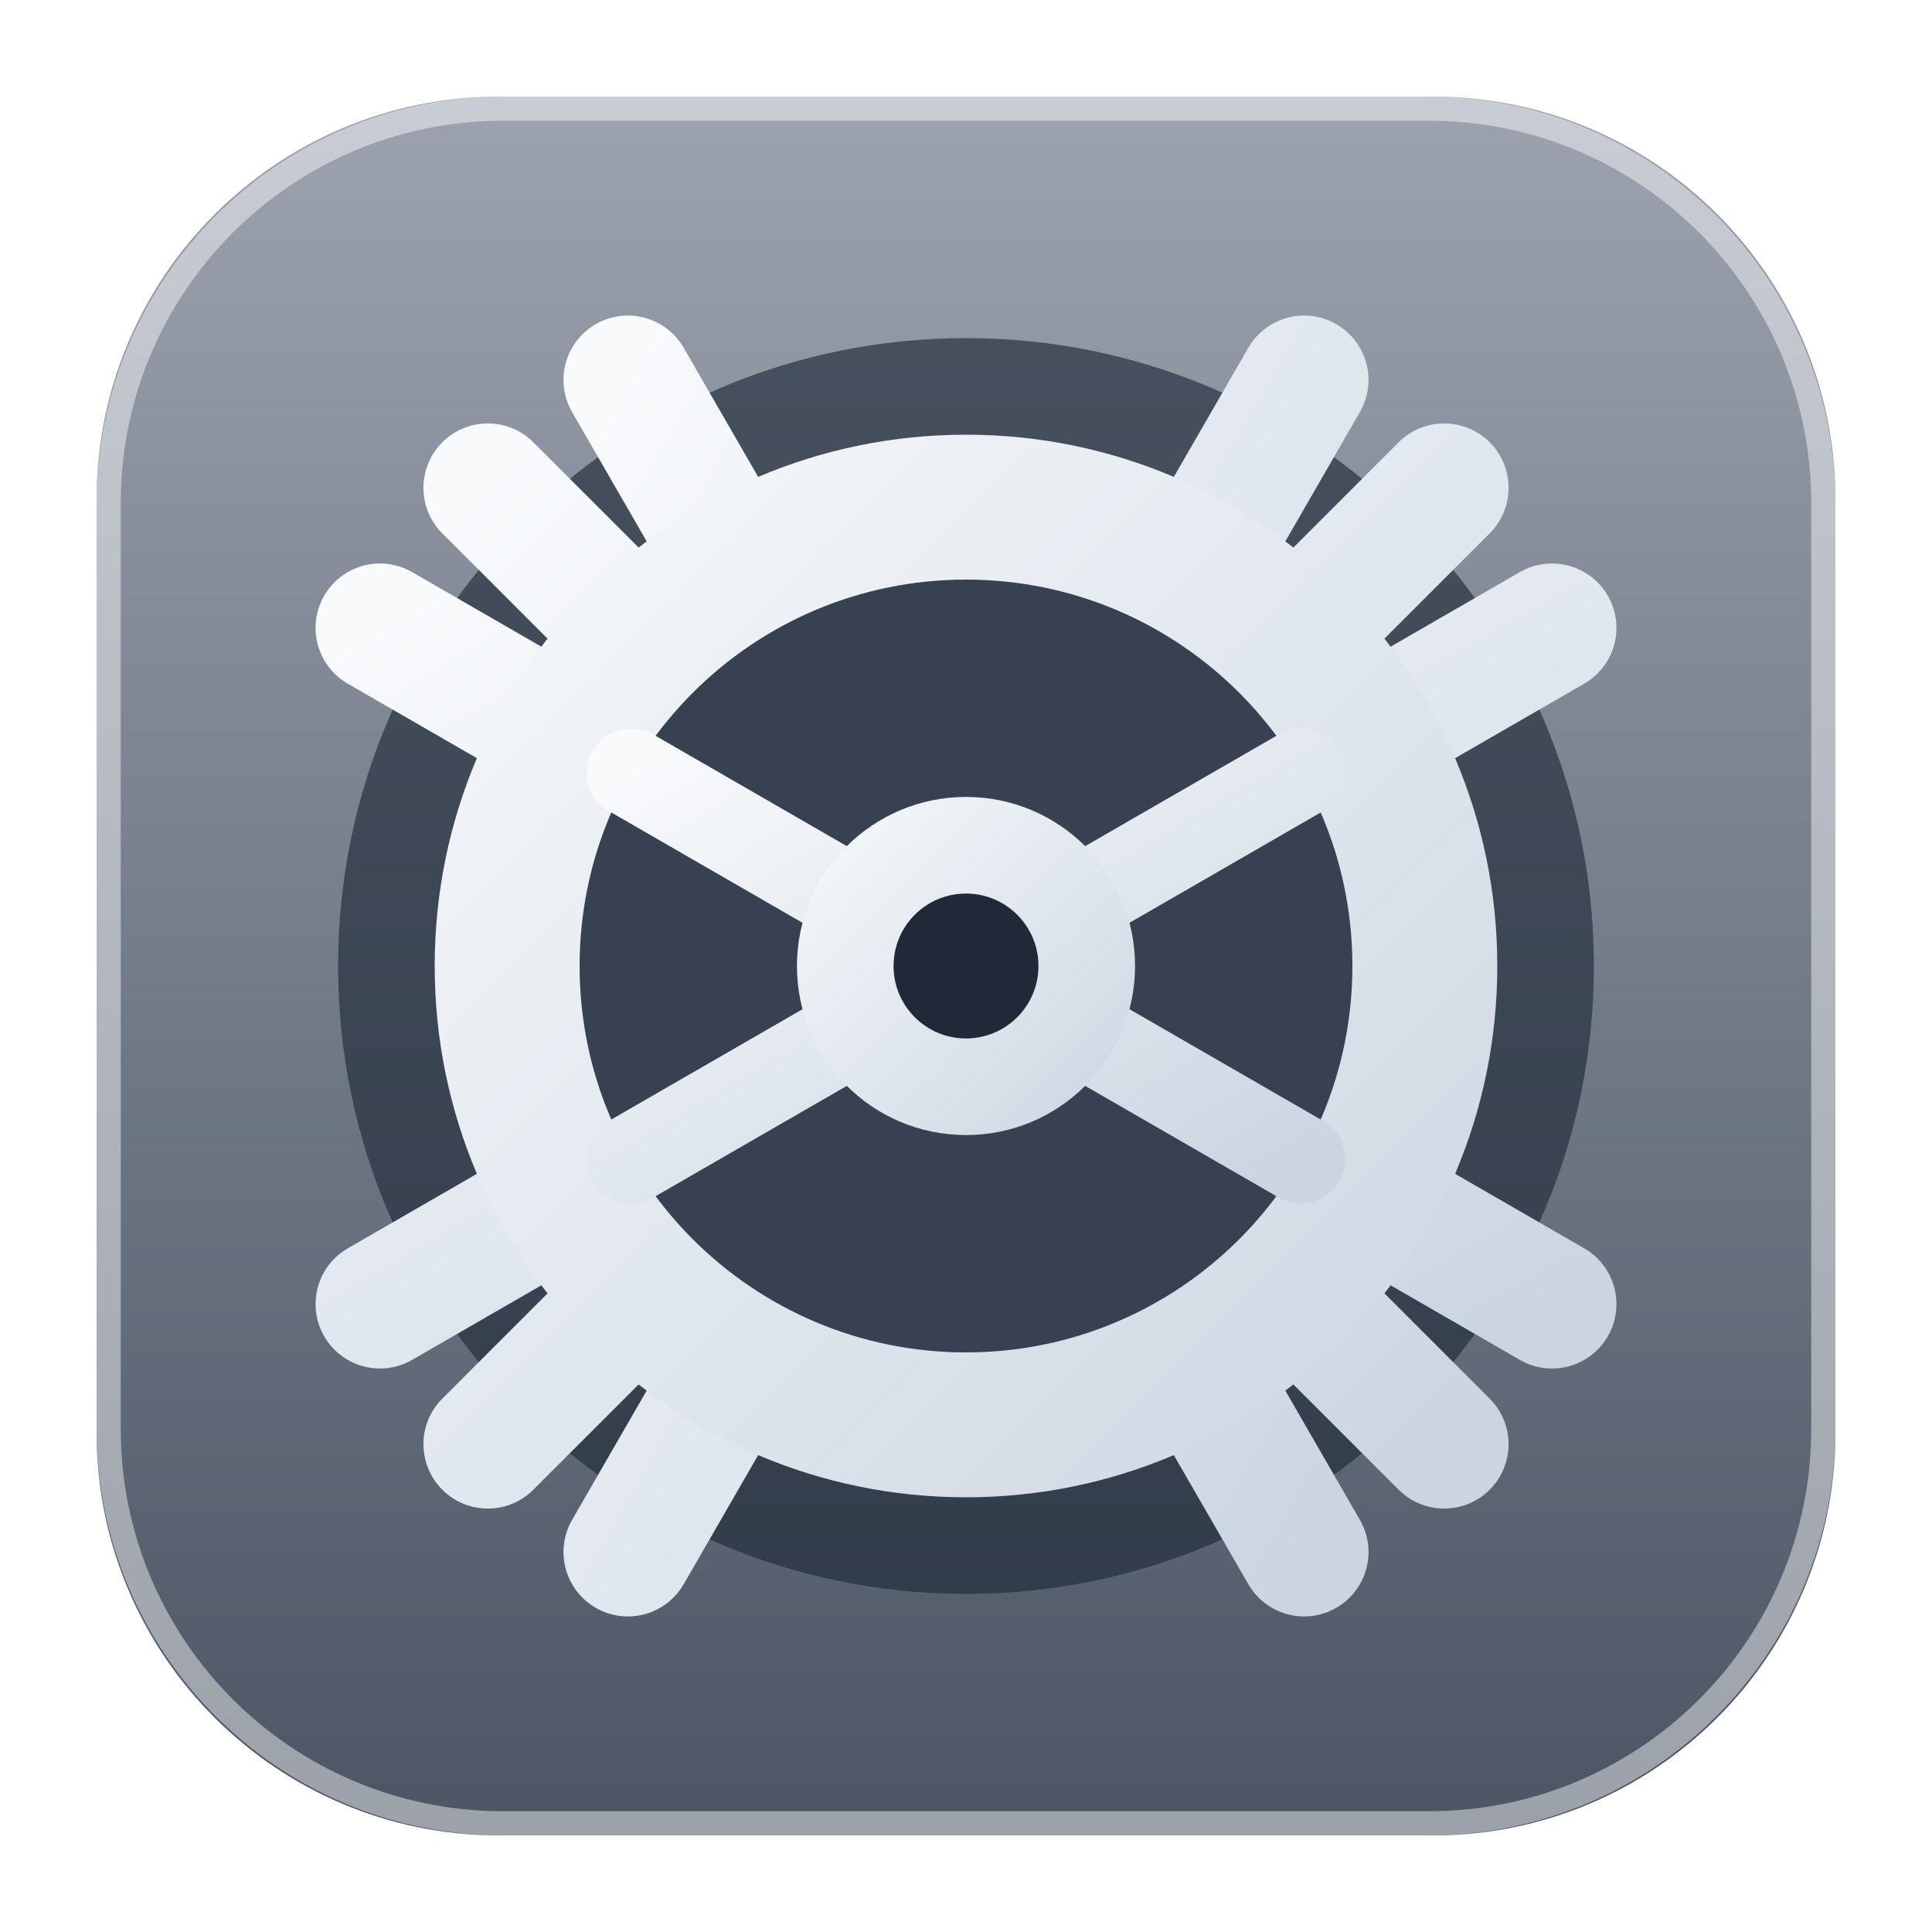
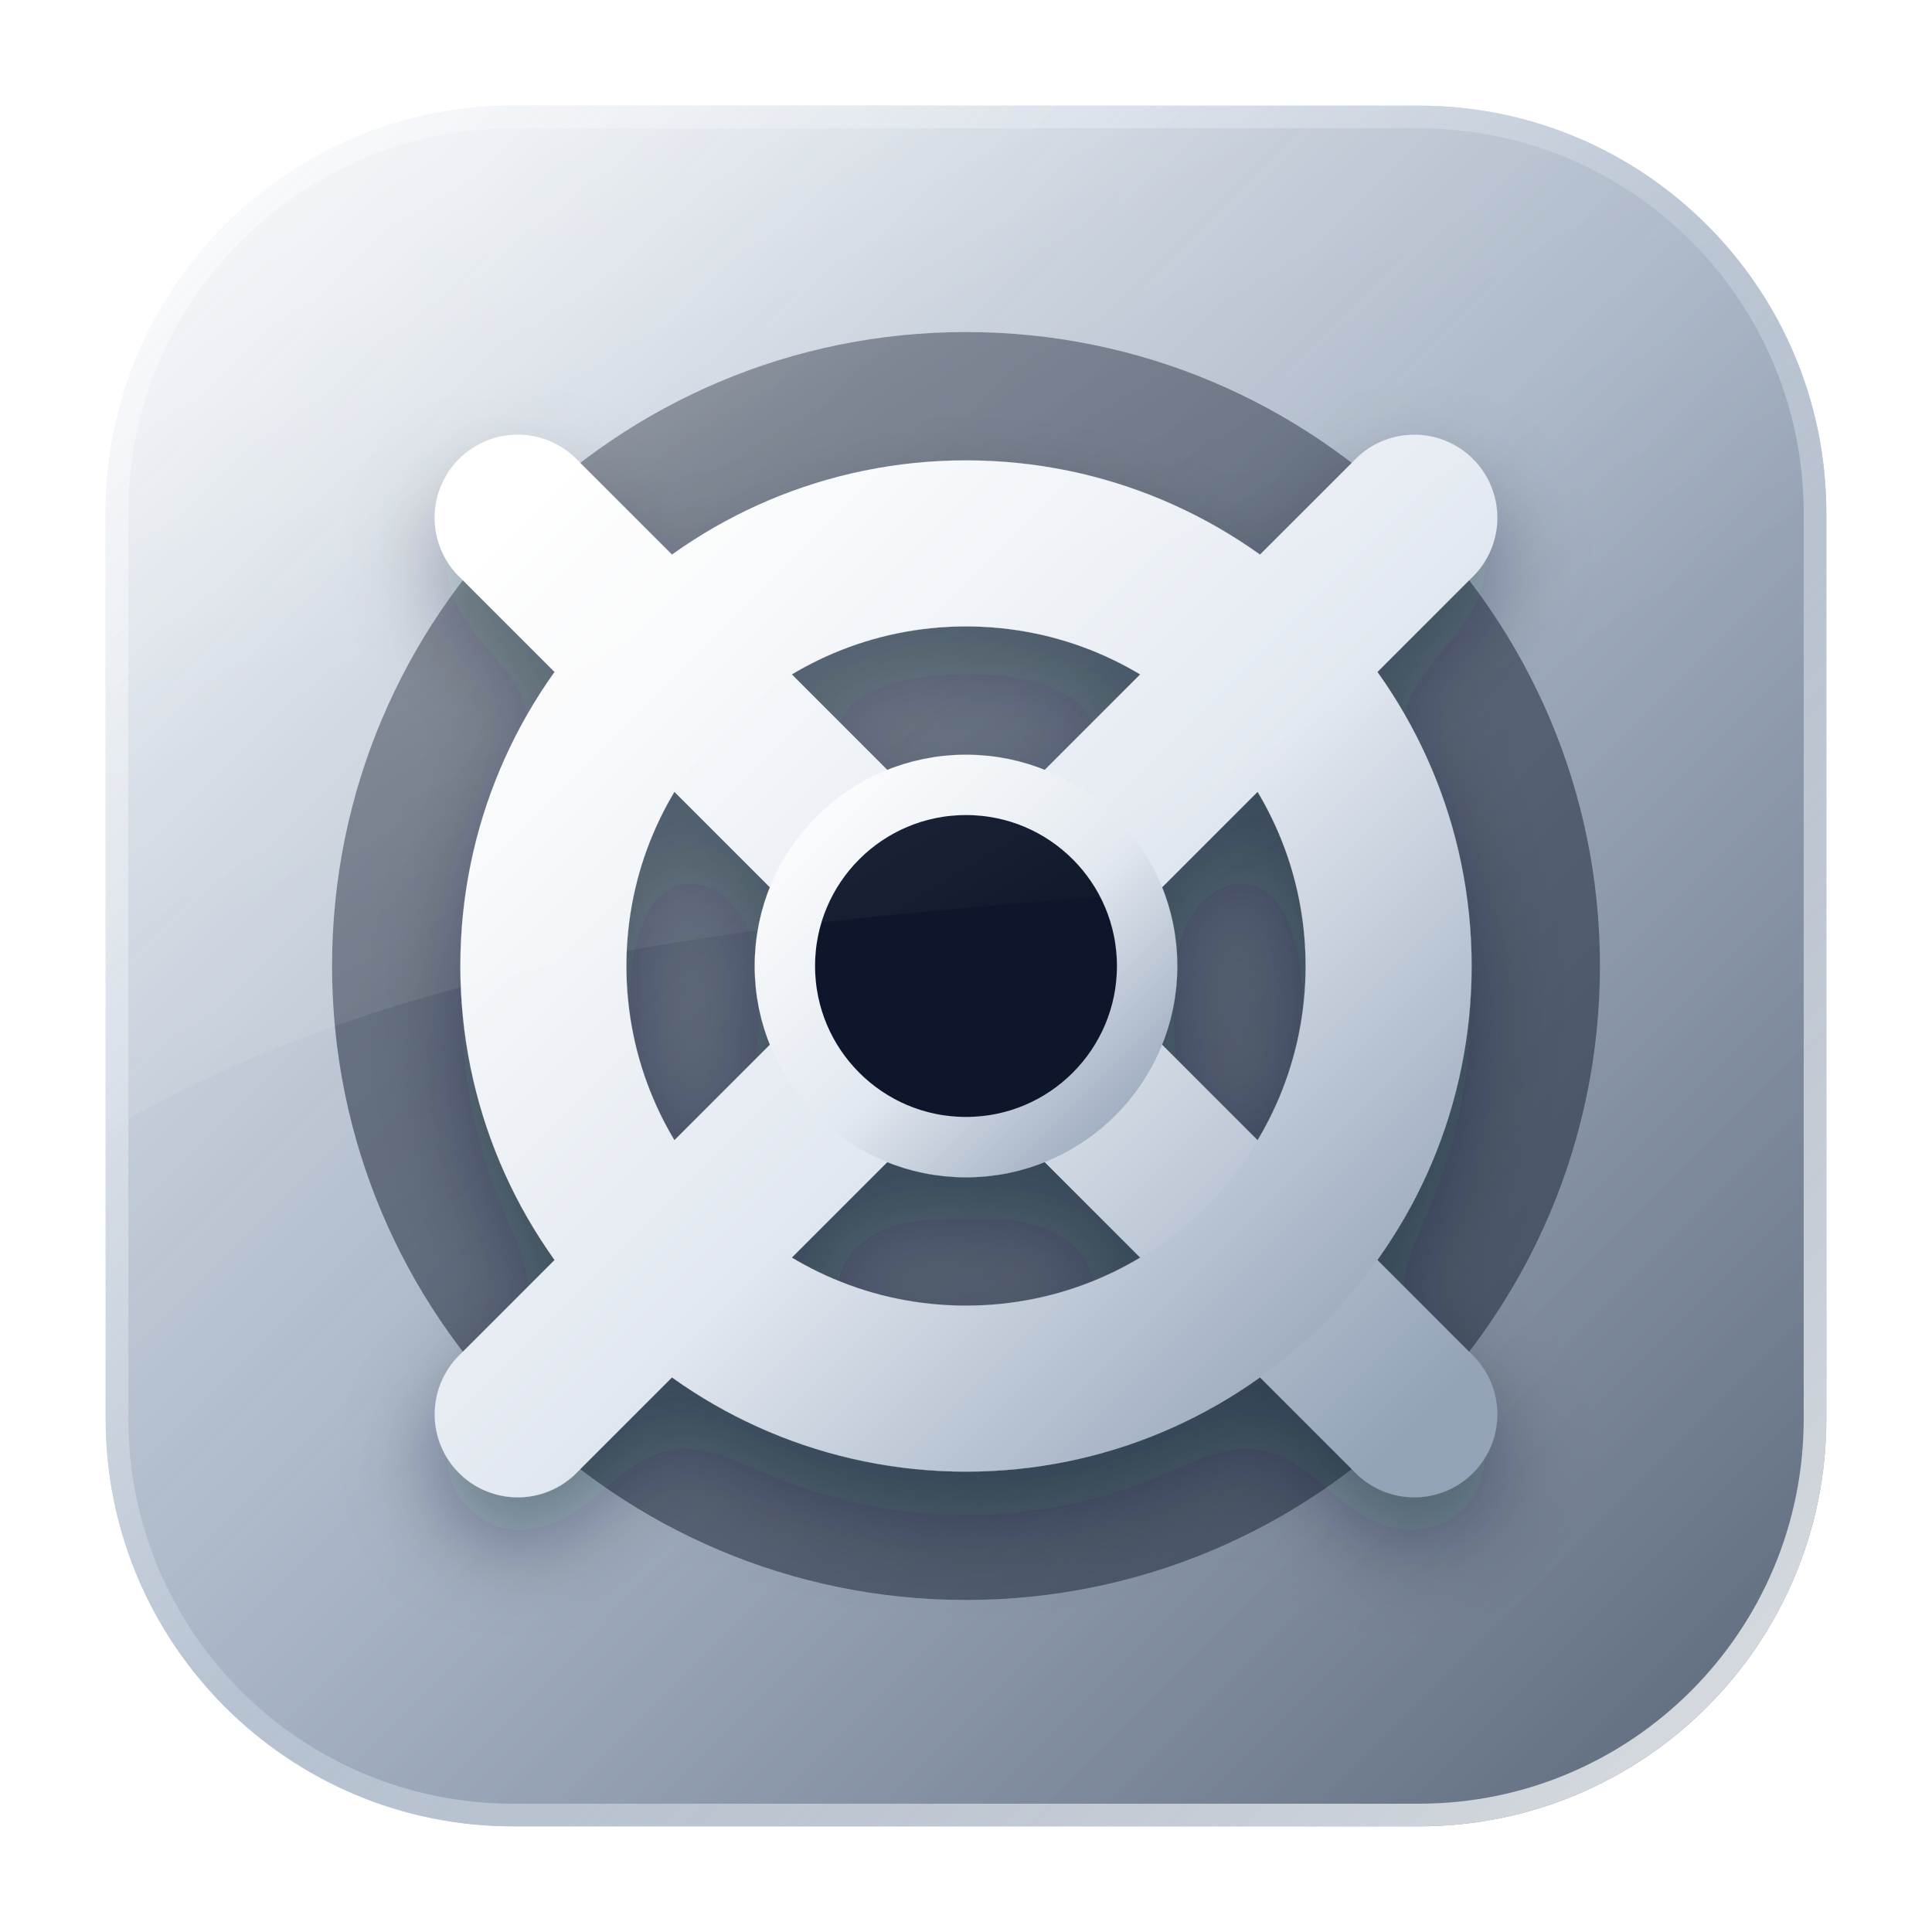
- <svg xmlns="http://www.w3.org/2000/svg" viewBox="0 0 120 120" width="120" height="120">
+ <svg xmlns="http://www.w3.org/2000/svg" viewBox="0 0 256 256" width="256" height="256">
  <defs>
-     <linearGradient id="setBg" x1="0%" y1="0%" x2="0%" y2="100%">
-       <stop offset="0%" stop-color="#9ca3af" />
-       <stop offset="100%" stop-color="#4b5563" />
+     <linearGradient id="stGlass" x1="0%" y1="0%" x2="100%" y2="100%">
+       <stop offset="0%" stop-color="#f1f5f9" stop-opacity="0.88" />
+       <stop offset="50%" stop-color="#94a3b8" stop-opacity="0.82" />
+       <stop offset="100%" stop-color="#475569" stop-opacity="0.92" />
    </linearGradient>
-     <linearGradient id="gearMetal" x1="0%" y1="0%" x2="100%" y2="100%">
-       <stop offset="0%" stop-color="#f8fafc" />
-       <stop offset="100%" stop-color="#cbd5e1" />
+     <linearGradient id="stGear" x1="0%" y1="0%" x2="100%" y2="100%">
+       <stop offset="0%" stop-color="#ffffff" />
+       <stop offset="55%" stop-color="#e2e8f0" />
+       <stop offset="100%" stop-color="#94a3b8" />
    </linearGradient>
+     <linearGradient id="stSheen" x1="0%" y1="0%" x2="70%" y2="70%">
+       <stop offset="0%" stop-color="#ffffff" stop-opacity="0.65" />
+       <stop offset="50%" stop-color="#ffffff" stop-opacity="0.15" />
+       <stop offset="100%" stop-color="#ffffff" stop-opacity="0" />
+     </linearGradient>
+     <linearGradient id="stRim" x1="0%" y1="0%" x2="100%" y2="100%">
+       <stop offset="0%" stop-color="#ffffff" stop-opacity="0.95" />
+       <stop offset="50%" stop-color="#cbd5e1" stop-opacity="0.45" />
+       <stop offset="100%" stop-color="#ffffff" stop-opacity="0.8" />
+     </linearGradient>
+     <clipPath id="stClip">
+       <rect x="14" y="14" width="228" height="228" rx="54" />
+     </clipPath>
+     <filter id="stShadow" x="-20%" y="-20%" width="140%" height="140%">
+       <feDropShadow dx="0" dy="6" stdDeviation="6" flood-color="#0f172a" flood-opacity="0.38" />
+     </filter>
  </defs>
-   <rect x="6" y="6" width="108" height="108" rx="25" fill="url(#setBg)" />
-   <circle cx="60" cy="60" r="39" fill="#1f2937" opacity="0.65" />
-   <g stroke="url(#gearMetal)" stroke-width="8" stroke-linecap="round">
-     <line x1="60" y1="18" x2="60" y2="102" />
-     <line x1="18" y1="60" x2="102" y2="60" />
-     <line x1="30.3" y1="30.3" x2="89.7" y2="89.7" />
-     <line x1="89.7" y1="30.3" x2="30.3" y2="89.7" />
-     <line x1="39" y1="23.6" x2="81" y2="96.4" />
-     <line x1="23.6" y1="39" x2="96.4" y2="81" />
-     <line x1="81" y1="23.6" x2="39" y2="96.4" />
-     <line x1="96.4" y1="39" x2="23.6" y2="81" />
+   <g clip-path="url(#stClip)">
+     <rect x="14" y="14" width="228" height="228" fill="url(#stGlass)" />
+     <circle cx="128" cy="128" r="84" fill="#1e293b" fill-opacity="0.55" />
+     <g filter="url(#stShadow)" stroke="url(#stGear)" stroke-linecap="round">
+       <line x1="128" y1="44" x2="128" y2="212" stroke-width="22" />
+       <line x1="44" y1="128" x2="212" y2="128" stroke-width="22" />
+       <line x1="68.6" y1="68.6" x2="187.4" y2="187.4" stroke-width="22" />
+       <line x1="187.4" y1="68.6" x2="68.6" y2="187.4" stroke-width="22" />
+       <circle cx="128" cy="128" r="56" fill="none" stroke-width="22" />
+       <circle cx="128" cy="128" r="24" fill="#0f172a" stroke-width="8" />
+     </g>
+     <path d="M14 14 H242 V102 C180 128 85 108 14 150 Z" fill="url(#stSheen)" />
  </g>
-   <circle cx="60" cy="60" r="33" fill="url(#gearMetal)" />
-   <circle cx="60" cy="60" r="24" fill="#374151" />
-   <g stroke="url(#gearMetal)" stroke-width="5.5" stroke-linecap="round">
-     <line x1="60" y1="36" x2="60" y2="84" />
-     <line x1="39.2" y1="48" x2="80.8" y2="72" />
-     <line x1="80.8" y1="48" x2="39.2" y2="72" />
-   </g>
-   <circle cx="60" cy="60" r="10.5" fill="url(#gearMetal)" />
-   <circle cx="60" cy="60" r="4.5" fill="#1f2937" />
-   <rect x="6.75" y="6.75" width="106.5" height="106.5" rx="24.5" fill="none" stroke="rgba(255,255,255,0.45)" stroke-width="1.5" />
+   <rect x="15.5" y="15.5" width="225" height="225" rx="52.5" fill="none" stroke="url(#stRim)" stroke-width="3" />
</svg>
